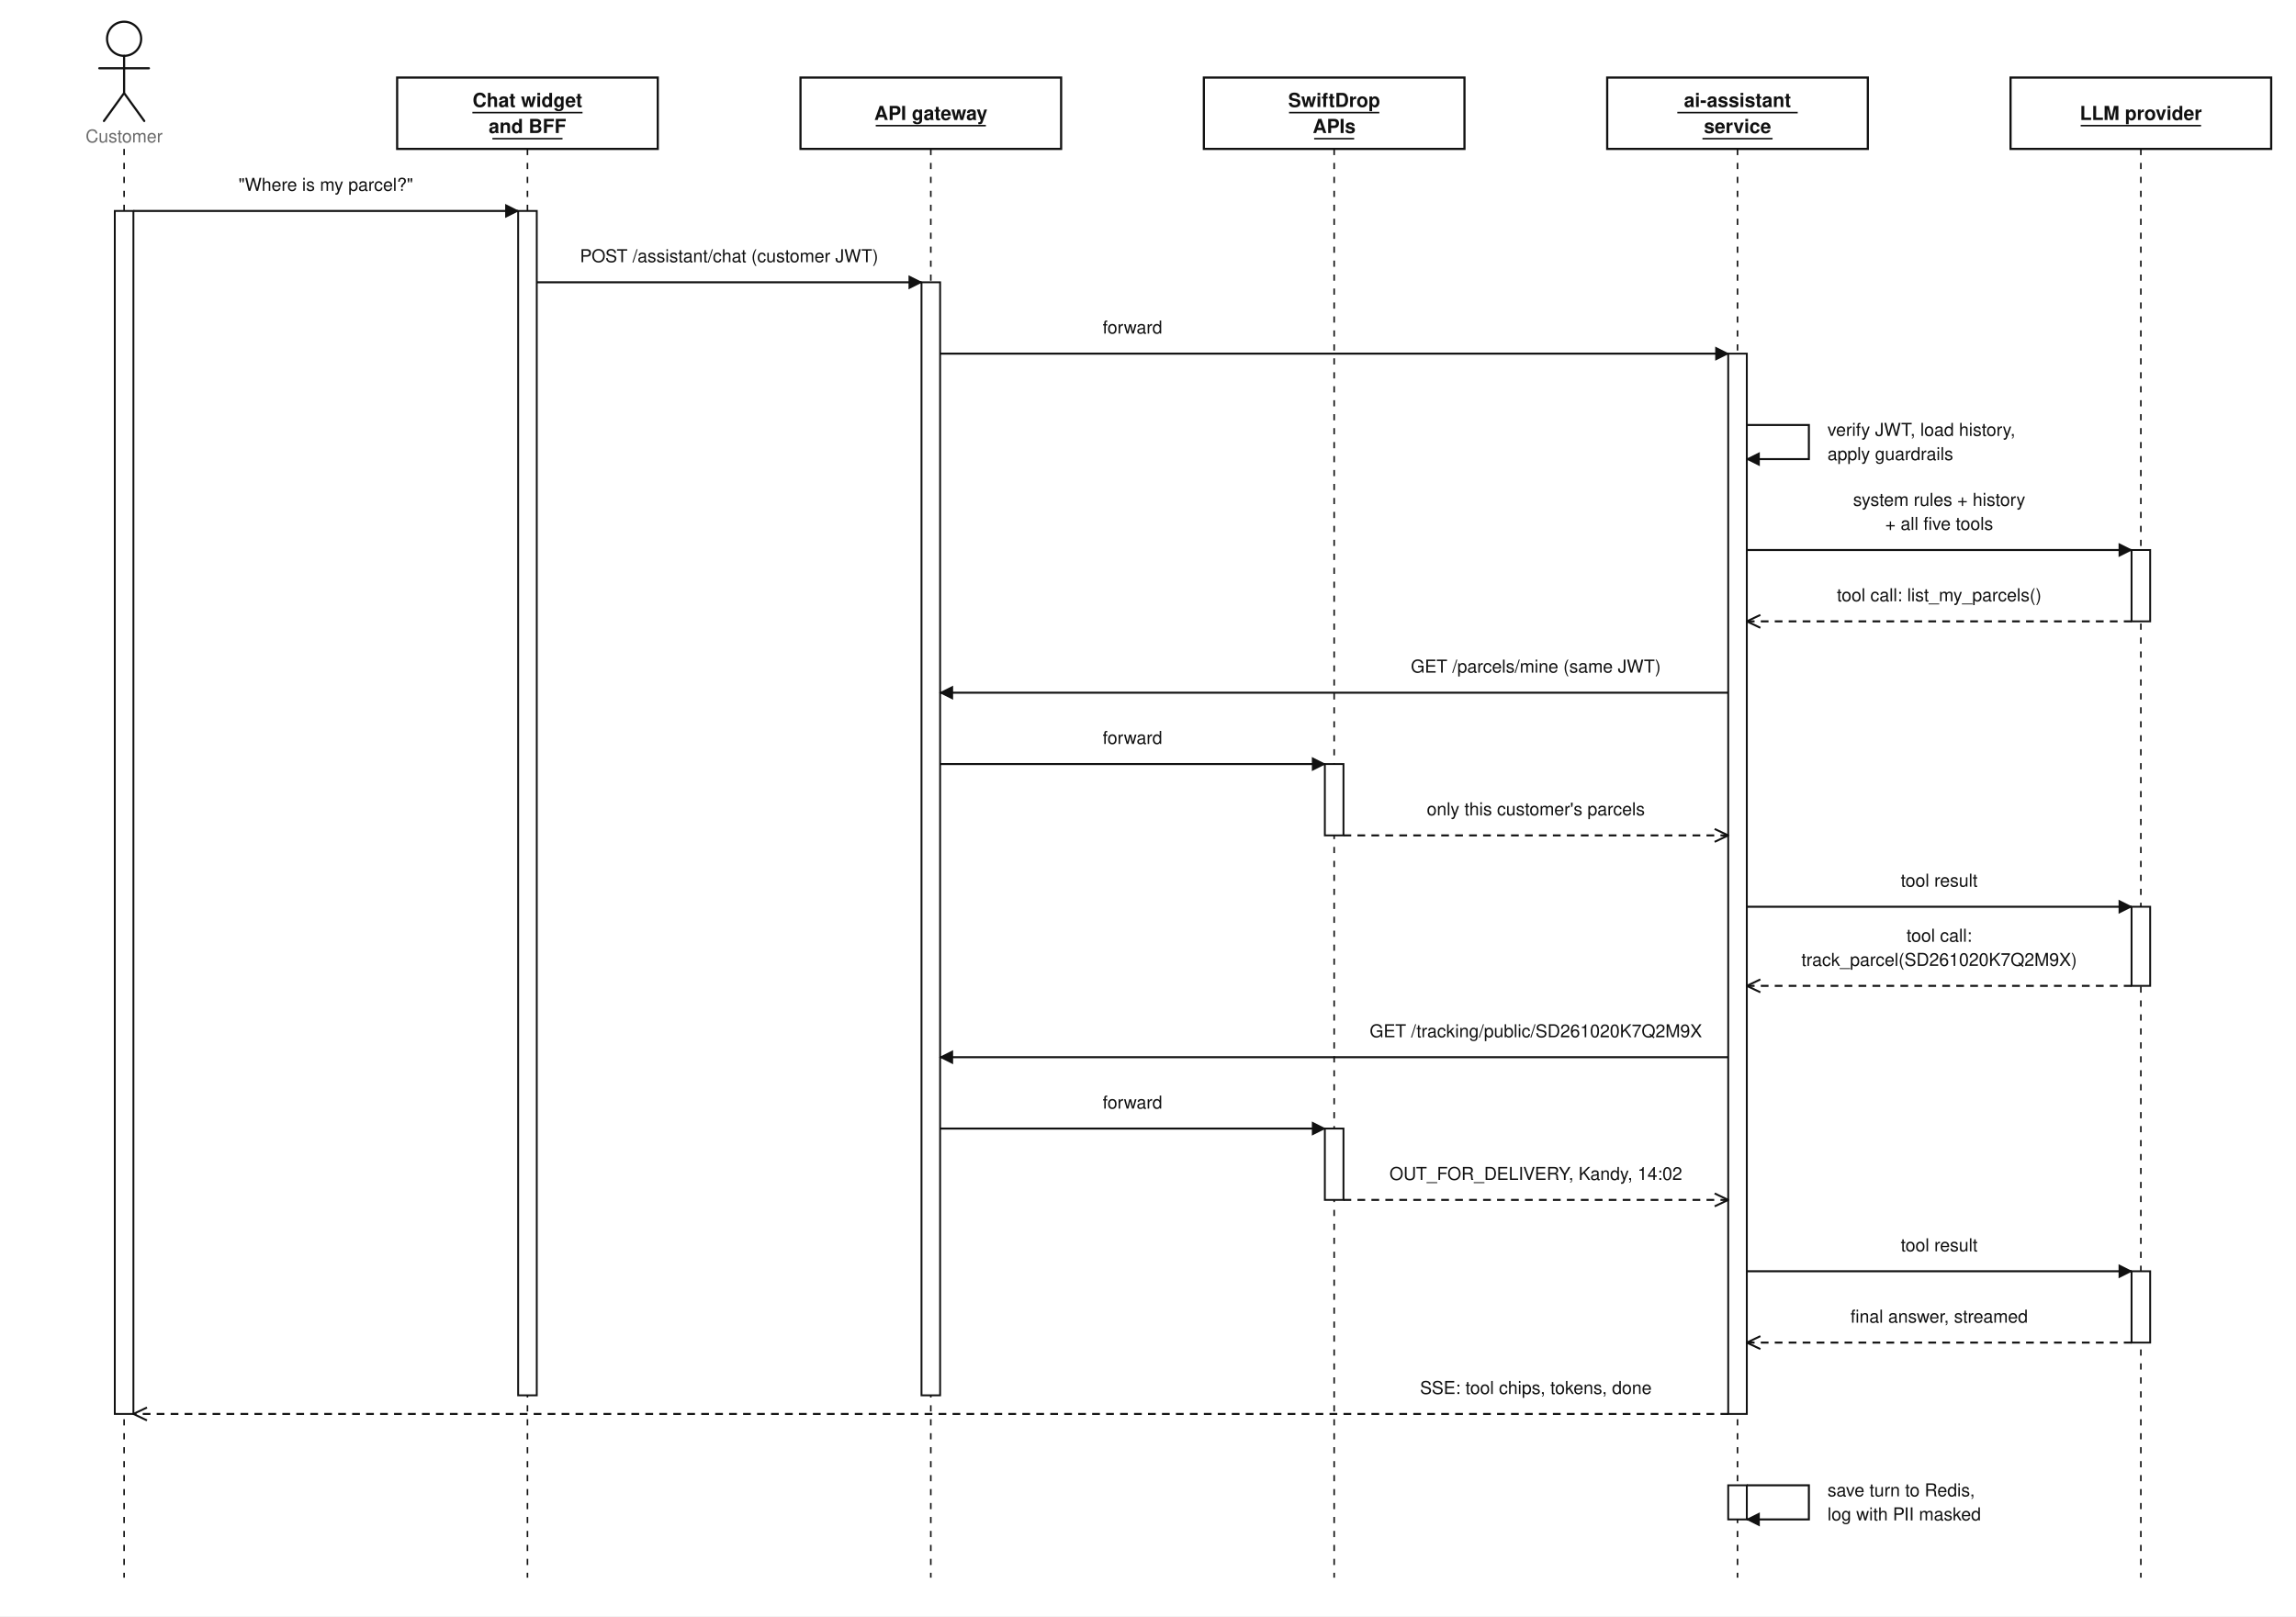
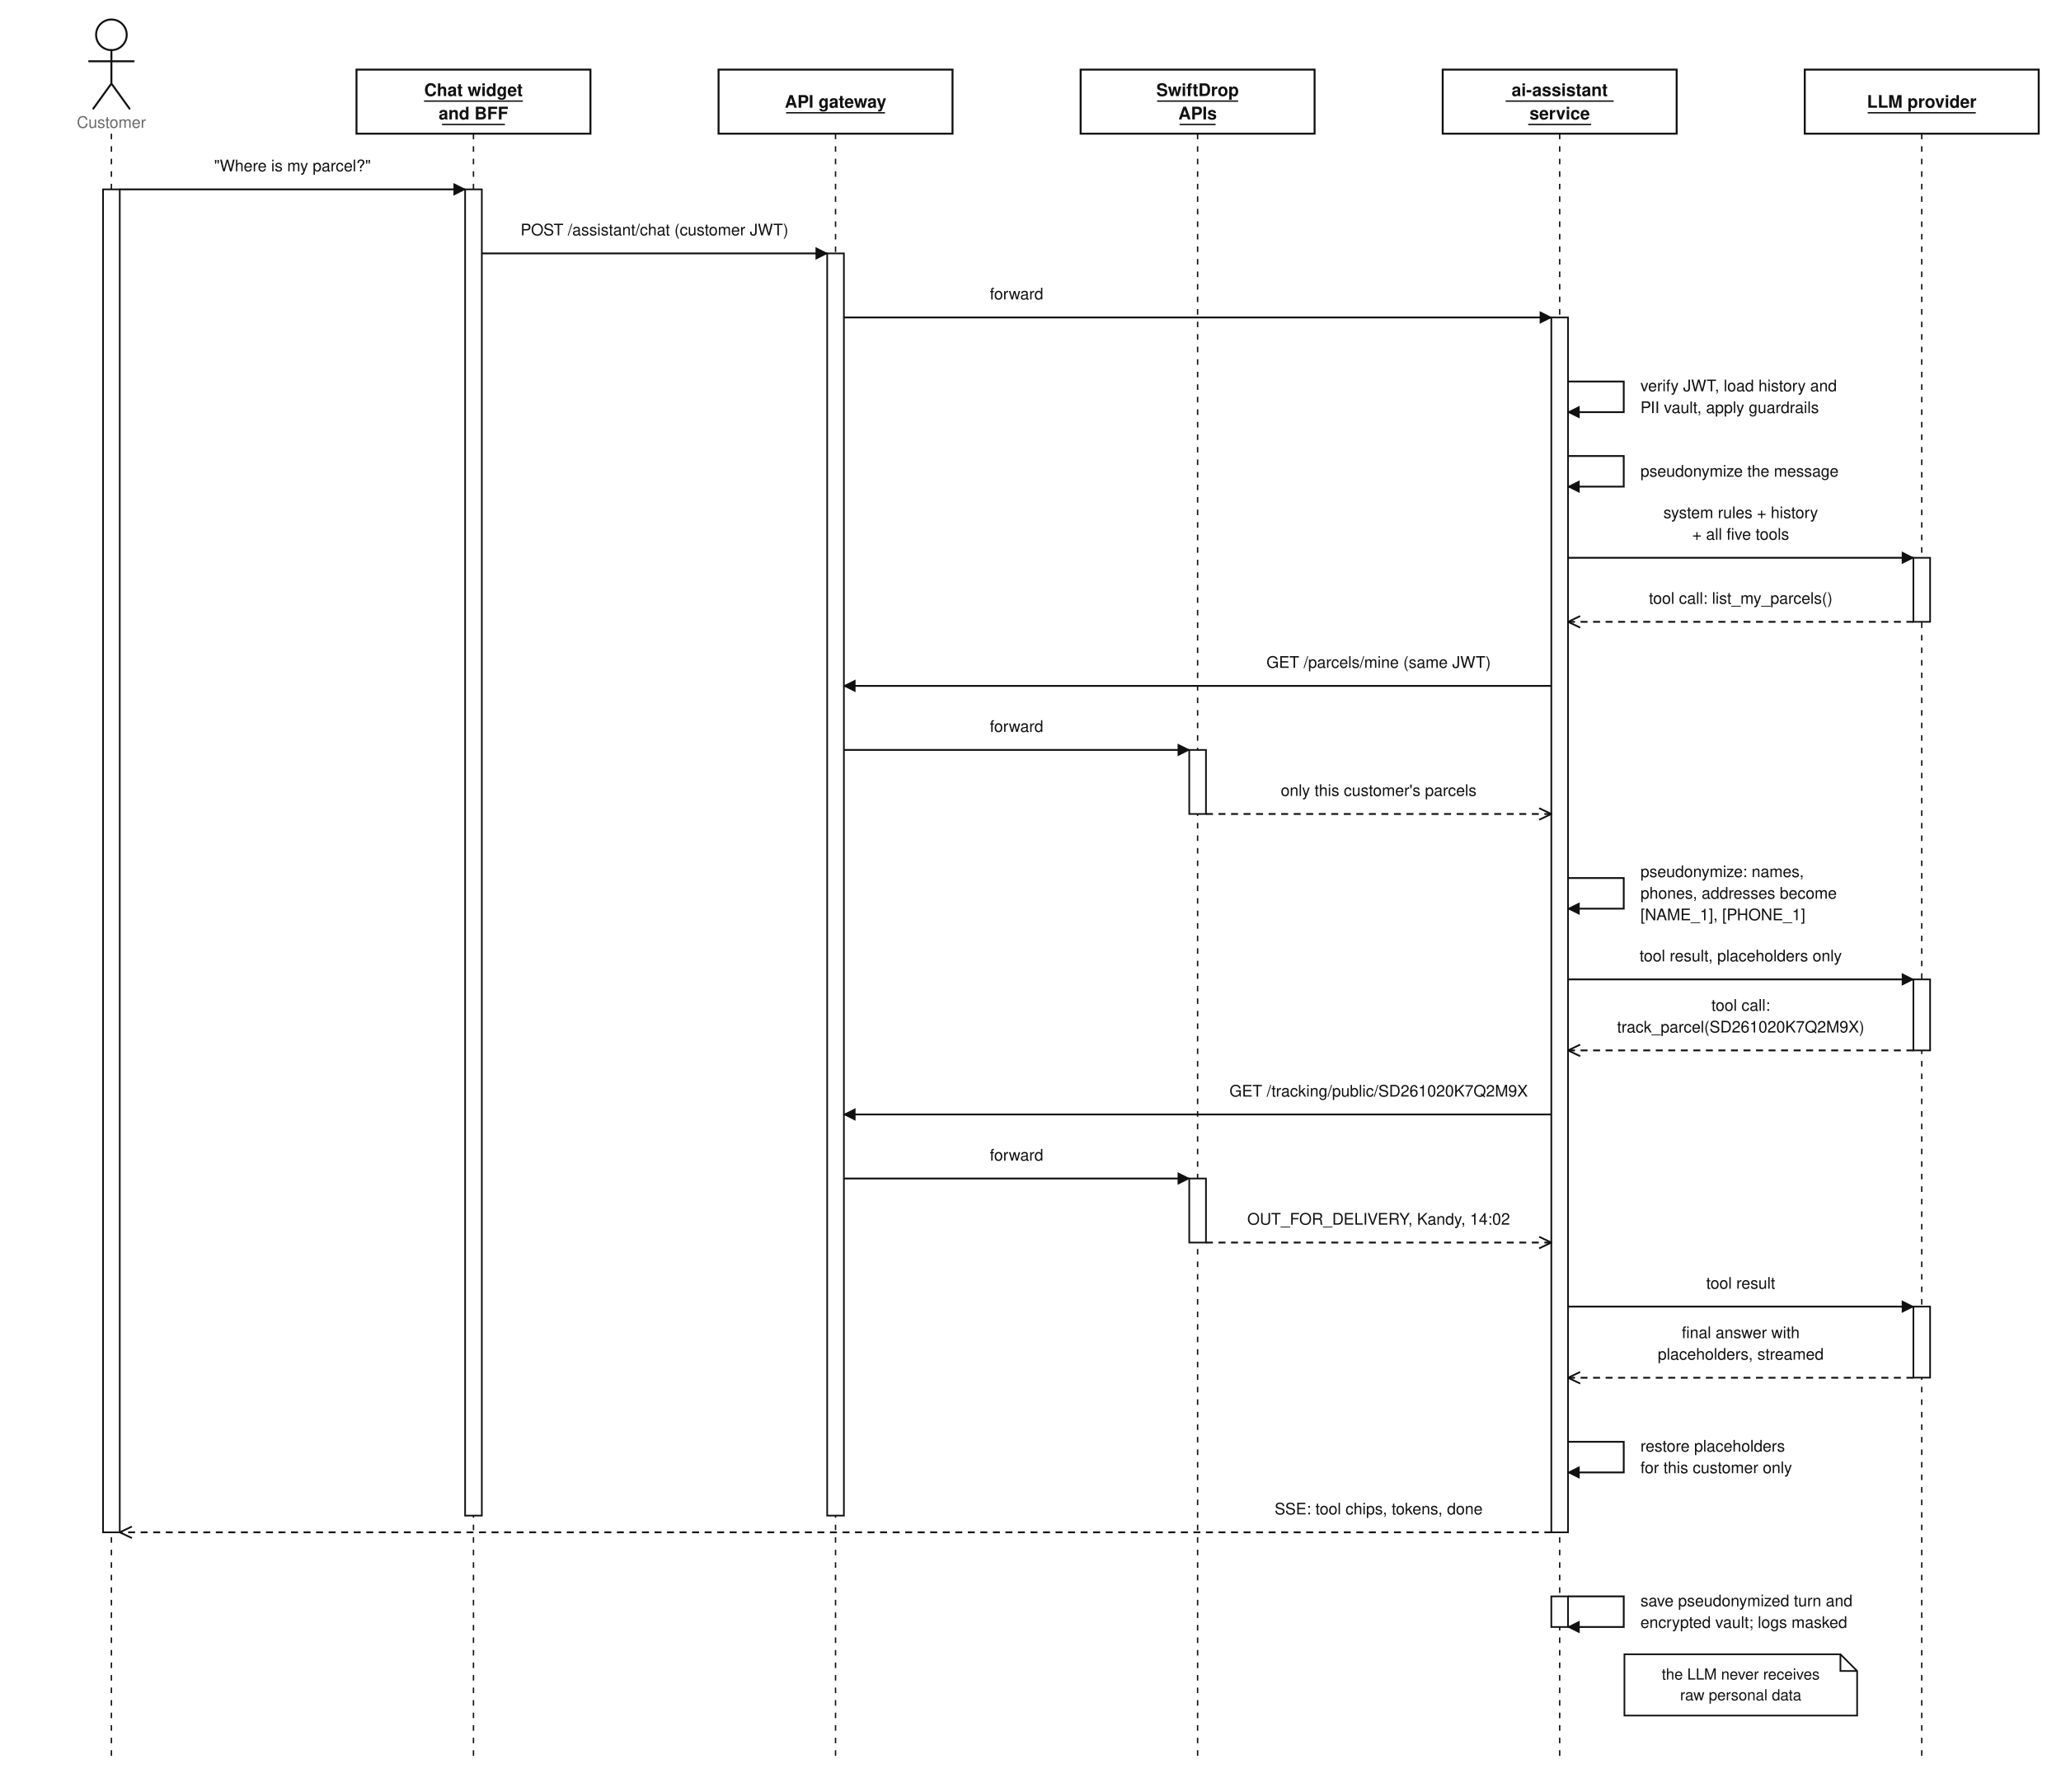
- <svg xmlns="http://www.w3.org/2000/svg" viewBox="0 0 1480 1042" width="1480" height="1042" role="img" aria-label="Sequence: Where is my parcel, for a signed-in customer">
+ <svg xmlns="http://www.w3.org/2000/svg" viewBox="0 0 1480 1287" width="1480" height="1287" role="img" aria-label="Sequence: Where is my parcel, for a signed-in customer">
  <defs>
    <marker id="a" viewBox="0 0 10 10" refX="9.2" refY="5" markerWidth="7" markerHeight="7" orient="auto-start-reverse">
      <path d="M0 0 L10 5 L0 10 z" fill="#111111" />
    </marker>
    <marker id="o" viewBox="0 0 10 10" refX="9.2" refY="5" markerWidth="8" markerHeight="8" orient="auto-start-reverse">
      <path d="M0.5 0.5 L9.5 5 L0.5 9.5 z" fill="#ffffff" stroke="#111111" stroke-width="1.2" />
    </marker>
    <marker id="v" viewBox="0 0 10 10" refX="9.4" refY="5" markerWidth="8" markerHeight="8" orient="auto-start-reverse">
      <path d="M1 1 L9.4 5 L1 9" fill="none" stroke="#111111" stroke-width="1.2" />
    </marker>
    <marker id="one" viewBox="0 0 16 16" refX="16" refY="8" markerWidth="16" markerHeight="16" markerUnits="userSpaceOnUse" orient="auto-start-reverse">
      <path d="M8 2 V14 M12 2 V14" fill="none" stroke="#111111" stroke-width="1.3" />
    </marker>
    <marker id="many" viewBox="0 0 16 16" refX="16" refY="8" markerWidth="16" markerHeight="16" markerUnits="userSpaceOnUse" orient="auto-start-reverse">
      <path d="M8 8 L16 1 M8 8 L16 8 M8 8 L16 15" fill="none" stroke="#111111" stroke-width="1.3" />
      <circle cx="4" cy="8" r="3" fill="#ffffff" stroke="#111111" stroke-width="1.3" />
    </marker>
    <marker id="zeroone" viewBox="0 0 16 16" refX="16" refY="8" markerWidth="16" markerHeight="16" markerUnits="userSpaceOnUse" orient="auto-start-reverse">
      <path d="M12 2 V14" fill="none" stroke="#111111" stroke-width="1.3" />
      <circle cx="5" cy="8" r="3" fill="#ffffff" stroke="#111111" stroke-width="1.3" />
    </marker>
    <marker id="od" viewBox="0 0 22 12" refX="21.5" refY="6" markerWidth="22" markerHeight="12" markerUnits="userSpaceOnUse" orient="auto-start-reverse">
      <path d="M0.5 6 L11 0.7 L21.5 6 L11 11.3 z" fill="#ffffff" stroke="#111111" stroke-width="1.2" />
    </marker>
    <marker id="fd" viewBox="0 0 22 12" refX="21.5" refY="6" markerWidth="22" markerHeight="12" markerUnits="userSpaceOnUse" orient="auto-start-reverse">
      <path d="M0.5 6 L11 0.7 L21.5 6 L11 11.3 z" fill="#111111" stroke="#111111" stroke-width="1.2" />
    </marker>
  </defs>
-   <rect width="1480" height="1042" fill="#ffffff" />
-   <line x1="80" y1="96" x2="80" y2="1017.15" stroke="#111111" stroke-width="1" stroke-dasharray="4 5" />
-   <line x1="340" y1="96" x2="340" y2="1017.15" stroke="#111111" stroke-width="1" stroke-dasharray="4 5" />
-   <line x1="600" y1="96" x2="600" y2="1017.15" stroke="#111111" stroke-width="1" stroke-dasharray="4 5" />
-   <line x1="860" y1="96" x2="860" y2="1017.15" stroke="#111111" stroke-width="1" stroke-dasharray="4 5" />
-   <line x1="1120" y1="96" x2="1120" y2="1017.15" stroke="#111111" stroke-width="1" stroke-dasharray="4 5" />
-   <line x1="1380" y1="96" x2="1380" y2="1017.15" stroke="#111111" stroke-width="1" stroke-dasharray="4 5" />
-   <rect x="74" y="136.0" width="12" height="775.6" fill="#ffffff" stroke="#111111" stroke-width="1.2" />
-   <rect x="334" y="136.0" width="12" height="763.6" fill="#ffffff" stroke="#111111" stroke-width="1.2" />
-   <rect x="594" y="182.0" width="12" height="717.6" fill="#ffffff" stroke="#111111" stroke-width="1.2" />
-   <rect x="854" y="492.6" width="12" height="46.0" fill="#ffffff" stroke="#111111" stroke-width="1.2" />
-   <rect x="854" y="727.6" width="12" height="46.0" fill="#ffffff" stroke="#111111" stroke-width="1.2" />
-   <rect x="1114" y="228.0" width="12" height="683.6" fill="#ffffff" stroke="#111111" stroke-width="1.2" />
-   <rect x="1114" y="957.6" width="12" height="22.0" fill="#ffffff" stroke="#111111" stroke-width="1.2" />
-   <rect x="1374" y="354.6" width="12" height="46.0" fill="#ffffff" stroke="#111111" stroke-width="1.2" />
-   <rect x="1374" y="584.6" width="12" height="51.0" fill="#ffffff" stroke="#111111" stroke-width="1.2" />
-   <rect x="1374" y="819.6" width="12" height="46.0" fill="#ffffff" stroke="#111111" stroke-width="1.2" />
+   <rect width="1480" height="1287" fill="#ffffff" />
+   <line x1="80" y1="96" x2="80" y2="1262.063" stroke="#111111" stroke-width="1" stroke-dasharray="4 5" />
+   <line x1="340" y1="96" x2="340" y2="1262.063" stroke="#111111" stroke-width="1" stroke-dasharray="4 5" />
+   <line x1="600" y1="96" x2="600" y2="1262.063" stroke="#111111" stroke-width="1" stroke-dasharray="4 5" />
+   <line x1="860" y1="96" x2="860" y2="1262.063" stroke="#111111" stroke-width="1" stroke-dasharray="4 5" />
+   <line x1="1120" y1="96" x2="1120" y2="1262.063" stroke="#111111" stroke-width="1" stroke-dasharray="4 5" />
+   <line x1="1380" y1="96" x2="1380" y2="1262.063" stroke="#111111" stroke-width="1" stroke-dasharray="4 5" />
+   <rect x="74" y="136.0" width="12" height="964.5" fill="#ffffff" stroke="#111111" stroke-width="1.2" />
+   <rect x="334" y="136.0" width="12" height="952.5" fill="#ffffff" stroke="#111111" stroke-width="1.2" />
+   <rect x="594" y="182.0" width="12" height="906.5" fill="#ffffff" stroke="#111111" stroke-width="1.2" />
+   <rect x="854" y="538.6" width="12" height="46.0" fill="#ffffff" stroke="#111111" stroke-width="1.2" />
+   <rect x="854" y="846.4" width="12" height="46.0" fill="#ffffff" stroke="#111111" stroke-width="1.2" />
+   <rect x="1114" y="228.0" width="12" height="872.5" fill="#ffffff" stroke="#111111" stroke-width="1.2" />
+   <rect x="1114" y="1146.5" width="12" height="22.0" fill="#ffffff" stroke="#111111" stroke-width="1.2" />
+   <rect x="1374" y="400.6" width="12" height="46.0" fill="#ffffff" stroke="#111111" stroke-width="1.2" />
+   <rect x="1374" y="703.4" width="12" height="51.0" fill="#ffffff" stroke="#111111" stroke-width="1.2" />
+   <rect x="1374" y="938.4" width="12" height="51.0" fill="#ffffff" stroke="#111111" stroke-width="1.2" />
  <path d="M86.0 136.0 L334.0 136.0" fill="none" stroke="#111111" stroke-width="1.3" marker-end="url(#a)" />
  <path d="M346.0 182.0 L594.0 182.0" fill="none" stroke="#111111" stroke-width="1.3" marker-end="url(#a)" />
  <path d="M606.0 228.0 L1114.0 228.0" fill="none" stroke="#111111" stroke-width="1.3" marker-end="url(#a)" />
  <path d="M1126.0 274.0 L1166.0 274.0 L1166.0 296.0 L1126.0 296.0" fill="none" stroke="#111111" stroke-width="1.3" marker-end="url(#a)" />
-   <path d="M1126.0 354.6 L1374.0 354.6" fill="none" stroke="#111111" stroke-width="1.3" marker-end="url(#a)" />
-   <path d="M1374.0 400.6 L1126.0 400.6" fill="none" stroke="#111111" stroke-width="1.3" stroke-dasharray="5 4" marker-end="url(#v)" />
-   <path d="M1114.0 446.6 L606.0 446.6" fill="none" stroke="#111111" stroke-width="1.3" marker-end="url(#a)" />
-   <path d="M606.0 492.6 L854.0 492.6" fill="none" stroke="#111111" stroke-width="1.3" marker-end="url(#a)" />
-   <path d="M866.0 538.6 L1114.0 538.6" fill="none" stroke="#111111" stroke-width="1.3" stroke-dasharray="5 4" marker-end="url(#v)" />
-   <path d="M1126.0 584.6 L1374.0 584.6" fill="none" stroke="#111111" stroke-width="1.3" marker-end="url(#a)" />
-   <path d="M1374.0 635.6 L1126.0 635.6" fill="none" stroke="#111111" stroke-width="1.3" stroke-dasharray="5 4" marker-end="url(#v)" />
-   <path d="M1114.0 681.6 L606.0 681.6" fill="none" stroke="#111111" stroke-width="1.3" marker-end="url(#a)" />
-   <path d="M606.0 727.6 L854.0 727.6" fill="none" stroke="#111111" stroke-width="1.3" marker-end="url(#a)" />
-   <path d="M866.0 773.6 L1114.0 773.6" fill="none" stroke="#111111" stroke-width="1.3" stroke-dasharray="5 4" marker-end="url(#v)" />
-   <path d="M1126.0 819.6 L1374.0 819.6" fill="none" stroke="#111111" stroke-width="1.3" marker-end="url(#a)" />
-   <path d="M1374.0 865.6 L1126.0 865.6" fill="none" stroke="#111111" stroke-width="1.3" stroke-dasharray="5 4" marker-end="url(#v)" />
-   <path d="M1114.0 911.6 L86.0 911.6" fill="none" stroke="#111111" stroke-width="1.3" stroke-dasharray="5 4" marker-end="url(#v)" />
-   <path d="M1126.0 957.6 L1166.0 957.6 L1166.0 979.6 L1126.0 979.6" fill="none" stroke="#111111" stroke-width="1.3" marker-end="url(#a)" />
+   <path d="M1126.0 327.5 L1166.0 327.5 L1166.0 349.5 L1126.0 349.5" fill="none" stroke="#111111" stroke-width="1.3" marker-end="url(#a)" />
+   <path d="M1126.0 400.6 L1374.0 400.6" fill="none" stroke="#111111" stroke-width="1.3" marker-end="url(#a)" />
+   <path d="M1374.0 446.6 L1126.0 446.6" fill="none" stroke="#111111" stroke-width="1.3" stroke-dasharray="5 4" marker-end="url(#v)" />
+   <path d="M1114.0 492.6 L606.0 492.6" fill="none" stroke="#111111" stroke-width="1.3" marker-end="url(#a)" />
+   <path d="M606.0 538.6 L854.0 538.6" fill="none" stroke="#111111" stroke-width="1.3" marker-end="url(#a)" />
+   <path d="M866.0 584.6 L1114.0 584.6" fill="none" stroke="#111111" stroke-width="1.3" stroke-dasharray="5 4" marker-end="url(#v)" />
+   <path d="M1126.0 630.6 L1166.0 630.6 L1166.0 652.6 L1126.0 652.6" fill="none" stroke="#111111" stroke-width="1.3" marker-end="url(#a)" />
+   <path d="M1126.0 703.4 L1374.0 703.4" fill="none" stroke="#111111" stroke-width="1.3" marker-end="url(#a)" />
+   <path d="M1374.0 754.4 L1126.0 754.4" fill="none" stroke="#111111" stroke-width="1.3" stroke-dasharray="5 4" marker-end="url(#v)" />
+   <path d="M1114.0 800.4 L606.0 800.4" fill="none" stroke="#111111" stroke-width="1.3" marker-end="url(#a)" />
+   <path d="M606.0 846.4 L854.0 846.4" fill="none" stroke="#111111" stroke-width="1.3" marker-end="url(#a)" />
+   <path d="M866.0 892.4 L1114.0 892.4" fill="none" stroke="#111111" stroke-width="1.3" stroke-dasharray="5 4" marker-end="url(#v)" />
+   <path d="M1126.0 938.4 L1374.0 938.4" fill="none" stroke="#111111" stroke-width="1.3" marker-end="url(#a)" />
+   <path d="M1374.0 989.5 L1126.0 989.5" fill="none" stroke="#111111" stroke-width="1.3" stroke-dasharray="5 4" marker-end="url(#v)" />
+   <path d="M1126.0 1035.5 L1166.0 1035.5 L1166.0 1057.5 L1126.0 1057.5" fill="none" stroke="#111111" stroke-width="1.3" marker-end="url(#a)" />
+   <path d="M1114.0 1100.5 L86.0 1100.5" fill="none" stroke="#111111" stroke-width="1.3" stroke-dasharray="5 4" marker-end="url(#v)" />
+   <path d="M1126.0 1146.5 L1166.0 1146.5 L1166.0 1168.5 L1126.0 1168.5" fill="none" stroke="#111111" stroke-width="1.3" marker-end="url(#a)" />
  <circle cx="80" cy="25" r="11" fill="#ffffff" stroke="#111111" stroke-width="1.4" />
  <path d="M80 36 V60 M64 44 H96 M80 60 l-13 18 M80 60 l13 18" fill="none" stroke="#111111" stroke-width="1.4" stroke-linecap="round" />
  <text x="80.0" y="88.0" font-size="11.5" font-weight="400" fill="#6b6b6b" text-anchor="middle" dominant-baseline="middle" font-family="Segoe UI, Helvetica Neue, Helvetica, Arial, sans-serif">Customer</text>
  <rect x="256.0" y="50" width="168" height="46" fill="#ffffff" stroke="#111111" stroke-width="1.4" />
  <text x="340.0" y="64.6" font-size="12.5" font-weight="600" fill="#111111" text-anchor="middle" dominant-baseline="middle" font-family="Segoe UI, Helvetica Neue, Helvetica, Arial, sans-serif">Chat widget</text>
  <text x="340.0" y="81.4" font-size="12.5" font-weight="600" fill="#111111" text-anchor="middle" dominant-baseline="middle" font-family="Segoe UI, Helvetica Neue, Helvetica, Arial, sans-serif">and BFF</text>
  <line x1="304.5" y1="72.6" x2="375.5" y2="72.6" stroke="#111111" stroke-width="1" />
  <line x1="317.4" y1="89.4" x2="362.6" y2="89.4" stroke="#111111" stroke-width="1" />
  <rect x="516.0" y="50" width="168" height="46" fill="#ffffff" stroke="#111111" stroke-width="1.4" />
  <text x="600.0" y="73.0" font-size="12.5" font-weight="600" fill="#111111" text-anchor="middle" dominant-baseline="middle" font-family="Segoe UI, Helvetica Neue, Helvetica, Arial, sans-serif">API gateway</text>
  <line x1="564.5" y1="81.0" x2="635.5" y2="81.0" stroke="#111111" stroke-width="1" />
  <rect x="776.0" y="50" width="168" height="46" fill="#ffffff" stroke="#111111" stroke-width="1.4" />
  <text x="860.0" y="64.6" font-size="12.5" font-weight="600" fill="#111111" text-anchor="middle" dominant-baseline="middle" font-family="Segoe UI, Helvetica Neue, Helvetica, Arial, sans-serif">SwiftDrop</text>
  <text x="860.0" y="81.4" font-size="12.5" font-weight="600" fill="#111111" text-anchor="middle" dominant-baseline="middle" font-family="Segoe UI, Helvetica Neue, Helvetica, Arial, sans-serif">APIs</text>
  <line x1="830.9" y1="72.6" x2="889.1" y2="72.6" stroke="#111111" stroke-width="1" />
  <line x1="847.1" y1="89.4" x2="872.9" y2="89.4" stroke="#111111" stroke-width="1" />
  <rect x="1036.0" y="50" width="168" height="46" fill="#ffffff" stroke="#111111" stroke-width="1.4" />
  <text x="1120.0" y="64.6" font-size="12.5" font-weight="600" fill="#111111" text-anchor="middle" dominant-baseline="middle" font-family="Segoe UI, Helvetica Neue, Helvetica, Arial, sans-serif">ai-assistant</text>
  <text x="1120.0" y="81.4" font-size="12.5" font-weight="600" fill="#111111" text-anchor="middle" dominant-baseline="middle" font-family="Segoe UI, Helvetica Neue, Helvetica, Arial, sans-serif">service</text>
  <line x1="1081.2" y1="72.6" x2="1158.8" y2="72.6" stroke="#111111" stroke-width="1" />
  <line x1="1097.4" y1="89.4" x2="1142.6" y2="89.4" stroke="#111111" stroke-width="1" />
  <rect x="1296.0" y="50" width="168" height="46" fill="#ffffff" stroke="#111111" stroke-width="1.4" />
  <text x="1380.0" y="73.0" font-size="12.5" font-weight="600" fill="#111111" text-anchor="middle" dominant-baseline="middle" font-family="Segoe UI, Helvetica Neue, Helvetica, Arial, sans-serif">LLM provider</text>
  <line x1="1341.2" y1="81.0" x2="1418.8" y2="81.0" stroke="#111111" stroke-width="1" />
  <rect x="141.2" y="108.5" width="137.6" height="21.5" fill="#ffffff" />
  <text x="210.0" y="119.2" font-size="11.5" font-weight="400" fill="#111111" text-anchor="middle" dominant-baseline="middle" font-family="Segoe UI, Helvetica Neue, Helvetica, Arial, sans-serif">"Where is my parcel?"</text>
  <rect x="359.4" y="154.5" width="221.3" height="21.5" fill="#ffffff" />
  <text x="470.0" y="165.2" font-size="11.5" font-weight="400" fill="#111111" text-anchor="middle" dominant-baseline="middle" font-family="Segoe UI, Helvetica Neue, Helvetica, Arial, sans-serif">POST /assistant/chat (customer JWT)</text>
  <rect x="703.1" y="200.5" width="53.9" height="21.5" fill="#ffffff" />
  <text x="730.0" y="211.2" font-size="11.5" font-weight="400" fill="#111111" text-anchor="middle" dominant-baseline="middle" font-family="Segoe UI, Helvetica Neue, Helvetica, Arial, sans-serif">forward</text>
-   <rect x="1172.0" y="266.5" width="161.5" height="37.0" fill="#ffffff" />
-   <text x="1178.0" y="277.2" font-size="11.5" font-weight="400" fill="#111111" text-anchor="start" dominant-baseline="middle" font-family="Segoe UI, Helvetica Neue, Helvetica, Arial, sans-serif">verify JWT, load history,</text>
-   <text x="1178.0" y="292.8" font-size="11.5" font-weight="400" fill="#111111" text-anchor="start" dominant-baseline="middle" font-family="Segoe UI, Helvetica Neue, Helvetica, Arial, sans-serif">apply guardrails</text>
-   <rect x="1178.2" y="311.5" width="143.6" height="37.0" fill="#ffffff" />
-   <text x="1250.0" y="322.3" font-size="11.5" font-weight="400" fill="#111111" text-anchor="middle" dominant-baseline="middle" font-family="Segoe UI, Helvetica Neue, Helvetica, Arial, sans-serif">system rules + history</text>
-   <text x="1250.0" y="337.8" font-size="11.5" font-weight="400" fill="#111111" text-anchor="middle" dominant-baseline="middle" font-family="Segoe UI, Helvetica Neue, Helvetica, Arial, sans-serif">+ all five tools</text>
-   <rect x="1160.3" y="373.1" width="179.4" height="21.5" fill="#ffffff" />
-   <text x="1250.0" y="383.8" font-size="11.5" font-weight="400" fill="#111111" text-anchor="middle" dominant-baseline="middle" font-family="Segoe UI, Helvetica Neue, Helvetica, Arial, sans-serif">tool call: list_my_parcels()</text>
-   <rect x="900.3" y="419.1" width="179.4" height="21.5" fill="#ffffff" />
-   <text x="990.0" y="429.8" font-size="11.5" font-weight="400" fill="#111111" text-anchor="middle" dominant-baseline="middle" font-family="Segoe UI, Helvetica Neue, Helvetica, Arial, sans-serif">GET /parcels/mine (same JWT)</text>
-   <rect x="703.1" y="465.1" width="53.9" height="21.5" fill="#ffffff" />
-   <text x="730.0" y="475.8" font-size="11.5" font-weight="400" fill="#111111" text-anchor="middle" dominant-baseline="middle" font-family="Segoe UI, Helvetica Neue, Helvetica, Arial, sans-serif">forward</text>
-   <rect x="900.3" y="511.1" width="179.4" height="21.5" fill="#ffffff" />
-   <text x="990.0" y="521.8" font-size="11.5" font-weight="400" fill="#111111" text-anchor="middle" dominant-baseline="middle" font-family="Segoe UI, Helvetica Neue, Helvetica, Arial, sans-serif">only this customer's parcels</text>
-   <rect x="1211.1" y="557.0" width="77.8" height="21.5" fill="#ffffff" />
-   <text x="1250.0" y="567.8" font-size="11.5" font-weight="400" fill="#111111" text-anchor="middle" dominant-baseline="middle" font-family="Segoe UI, Helvetica Neue, Helvetica, Arial, sans-serif">tool result</text>
-   <rect x="1157.3" y="592.6" width="185.4" height="37.0" fill="#ffffff" />
-   <text x="1250.0" y="603.3" font-size="11.5" font-weight="400" fill="#111111" text-anchor="middle" dominant-baseline="middle" font-family="Segoe UI, Helvetica Neue, Helvetica, Arial, sans-serif">tool call:</text>
-   <text x="1250.0" y="618.9" font-size="11.5" font-weight="400" fill="#111111" text-anchor="middle" dominant-baseline="middle" font-family="Segoe UI, Helvetica Neue, Helvetica, Arial, sans-serif">track_parcel(SD261020K7Q2M9X)</text>
-   <rect x="876.4" y="654.1" width="227.3" height="21.5" fill="#ffffff" />
-   <text x="990.0" y="664.9" font-size="11.5" font-weight="400" fill="#111111" text-anchor="middle" dominant-baseline="middle" font-family="Segoe UI, Helvetica Neue, Helvetica, Arial, sans-serif">GET /tracking/public/SD261020K7Q2M9X</text>
-   <rect x="703.1" y="700.1" width="53.9" height="21.5" fill="#ffffff" />
-   <text x="730.0" y="710.9" font-size="11.5" font-weight="400" fill="#111111" text-anchor="middle" dominant-baseline="middle" font-family="Segoe UI, Helvetica Neue, Helvetica, Arial, sans-serif">forward</text>
-   <rect x="894.3" y="746.1" width="191.4" height="21.5" fill="#ffffff" />
-   <text x="990.0" y="756.9" font-size="11.5" font-weight="400" fill="#111111" text-anchor="middle" dominant-baseline="middle" font-family="Segoe UI, Helvetica Neue, Helvetica, Arial, sans-serif">OUT_FOR_DELIVERY, Kandy, 14:02</text>
-   <rect x="1211.1" y="792.1" width="77.8" height="21.5" fill="#ffffff" />
-   <text x="1250.0" y="802.9" font-size="11.5" font-weight="400" fill="#111111" text-anchor="middle" dominant-baseline="middle" font-family="Segoe UI, Helvetica Neue, Helvetica, Arial, sans-serif">tool result</text>
-   <rect x="1178.2" y="838.1" width="143.6" height="21.5" fill="#ffffff" />
-   <text x="1250.0" y="848.9" font-size="11.5" font-weight="400" fill="#111111" text-anchor="middle" dominant-baseline="middle" font-family="Segoe UI, Helvetica Neue, Helvetica, Arial, sans-serif">final answer, streamed</text>
-   <rect x="897.3" y="884.1" width="185.4" height="21.5" fill="#ffffff" />
-   <text x="990.0" y="894.9" font-size="11.5" font-weight="400" fill="#111111" text-anchor="middle" dominant-baseline="middle" font-family="Segoe UI, Helvetica Neue, Helvetica, Arial, sans-serif">SSE: tool chips, tokens, done</text>
-   <rect x="1172.0" y="950.1" width="125.6" height="37.0" fill="#ffffff" />
-   <text x="1178.0" y="960.9" font-size="11.5" font-weight="400" fill="#111111" text-anchor="start" dominant-baseline="middle" font-family="Segoe UI, Helvetica Neue, Helvetica, Arial, sans-serif">save turn to Redis,</text>
-   <text x="1178.0" y="976.4" font-size="11.5" font-weight="400" fill="#111111" text-anchor="start" dominant-baseline="middle" font-family="Segoe UI, Helvetica Neue, Helvetica, Arial, sans-serif">log with PII masked</text>
+   <rect x="1172.0" y="266.5" width="179.4" height="37.0" fill="#ffffff" />
+   <text x="1178.0" y="277.2" font-size="11.5" font-weight="400" fill="#111111" text-anchor="start" dominant-baseline="middle" font-family="Segoe UI, Helvetica Neue, Helvetica, Arial, sans-serif">verify JWT, load history and</text>
+   <text x="1178.0" y="292.8" font-size="11.5" font-weight="400" fill="#111111" text-anchor="start" dominant-baseline="middle" font-family="Segoe UI, Helvetica Neue, Helvetica, Arial, sans-serif">PII vault, apply guardrails</text>
+   <rect x="1172.0" y="327.8" width="155.5" height="21.5" fill="#ffffff" />
+   <text x="1178.0" y="338.5" font-size="11.5" font-weight="400" fill="#111111" text-anchor="start" dominant-baseline="middle" font-family="Segoe UI, Helvetica Neue, Helvetica, Arial, sans-serif">pseudonymize the message</text>
+   <rect x="1178.2" y="357.5" width="143.6" height="37.0" fill="#ffffff" />
+   <text x="1250.0" y="368.3" font-size="11.5" font-weight="400" fill="#111111" text-anchor="middle" dominant-baseline="middle" font-family="Segoe UI, Helvetica Neue, Helvetica, Arial, sans-serif">system rules + history</text>
+   <text x="1250.0" y="383.8" font-size="11.5" font-weight="400" fill="#111111" text-anchor="middle" dominant-baseline="middle" font-family="Segoe UI, Helvetica Neue, Helvetica, Arial, sans-serif">+ all five tools</text>
+   <rect x="1160.3" y="419.1" width="179.4" height="21.5" fill="#ffffff" />
+   <text x="1250.0" y="429.8" font-size="11.5" font-weight="400" fill="#111111" text-anchor="middle" dominant-baseline="middle" font-family="Segoe UI, Helvetica Neue, Helvetica, Arial, sans-serif">tool call: list_my_parcels()</text>
+   <rect x="900.3" y="465.1" width="179.4" height="21.5" fill="#ffffff" />
+   <text x="990.0" y="475.8" font-size="11.5" font-weight="400" fill="#111111" text-anchor="middle" dominant-baseline="middle" font-family="Segoe UI, Helvetica Neue, Helvetica, Arial, sans-serif">GET /parcels/mine (same JWT)</text>
+   <rect x="703.1" y="511.1" width="53.9" height="21.5" fill="#ffffff" />
+   <text x="730.0" y="521.8" font-size="11.5" font-weight="400" fill="#111111" text-anchor="middle" dominant-baseline="middle" font-family="Segoe UI, Helvetica Neue, Helvetica, Arial, sans-serif">forward</text>
+   <rect x="900.3" y="557.0" width="179.4" height="21.5" fill="#ffffff" />
+   <text x="990.0" y="567.8" font-size="11.5" font-weight="400" fill="#111111" text-anchor="middle" dominant-baseline="middle" font-family="Segoe UI, Helvetica Neue, Helvetica, Arial, sans-serif">only this customer's parcels</text>
+   <rect x="1172.0" y="615.3" width="155.5" height="52.6" fill="#ffffff" />
+   <text x="1178.0" y="626.1" font-size="11.5" font-weight="400" fill="#111111" text-anchor="start" dominant-baseline="middle" font-family="Segoe UI, Helvetica Neue, Helvetica, Arial, sans-serif">pseudonymize: names,</text>
+   <text x="1178.0" y="641.6" font-size="11.5" font-weight="400" fill="#111111" text-anchor="start" dominant-baseline="middle" font-family="Segoe UI, Helvetica Neue, Helvetica, Arial, sans-serif">phones, addresses become</text>
+   <text x="1178.0" y="657.1" font-size="11.5" font-weight="400" fill="#111111" text-anchor="start" dominant-baseline="middle" font-family="Segoe UI, Helvetica Neue, Helvetica, Arial, sans-serif">[NAME_1], [PHONE_1]</text>
+   <rect x="1154.3" y="675.9" width="191.4" height="21.5" fill="#ffffff" />
+   <text x="1250.0" y="686.6" font-size="11.5" font-weight="400" fill="#111111" text-anchor="middle" dominant-baseline="middle" font-family="Segoe UI, Helvetica Neue, Helvetica, Arial, sans-serif">tool result, placeholders only</text>
+   <rect x="1157.3" y="711.4" width="185.4" height="37.0" fill="#ffffff" />
+   <text x="1250.0" y="722.1" font-size="11.5" font-weight="400" fill="#111111" text-anchor="middle" dominant-baseline="middle" font-family="Segoe UI, Helvetica Neue, Helvetica, Arial, sans-serif">tool call:</text>
+   <text x="1250.0" y="737.7" font-size="11.5" font-weight="400" fill="#111111" text-anchor="middle" dominant-baseline="middle" font-family="Segoe UI, Helvetica Neue, Helvetica, Arial, sans-serif">track_parcel(SD261020K7Q2M9X)</text>
+   <rect x="876.4" y="772.9" width="227.3" height="21.5" fill="#ffffff" />
+   <text x="990.0" y="783.7" font-size="11.5" font-weight="400" fill="#111111" text-anchor="middle" dominant-baseline="middle" font-family="Segoe UI, Helvetica Neue, Helvetica, Arial, sans-serif">GET /tracking/public/SD261020K7Q2M9X</text>
+   <rect x="703.1" y="818.9" width="53.9" height="21.5" fill="#ffffff" />
+   <text x="730.0" y="829.7" font-size="11.5" font-weight="400" fill="#111111" text-anchor="middle" dominant-baseline="middle" font-family="Segoe UI, Helvetica Neue, Helvetica, Arial, sans-serif">forward</text>
+   <rect x="894.3" y="864.9" width="191.4" height="21.5" fill="#ffffff" />
+   <text x="990.0" y="875.7" font-size="11.5" font-weight="400" fill="#111111" text-anchor="middle" dominant-baseline="middle" font-family="Segoe UI, Helvetica Neue, Helvetica, Arial, sans-serif">OUT_FOR_DELIVERY, Kandy, 14:02</text>
+   <rect x="1211.1" y="910.9" width="77.8" height="21.5" fill="#ffffff" />
+   <text x="1250.0" y="921.7" font-size="11.5" font-weight="400" fill="#111111" text-anchor="middle" dominant-baseline="middle" font-family="Segoe UI, Helvetica Neue, Helvetica, Arial, sans-serif">tool result</text>
+   <rect x="1178.2" y="946.4" width="143.6" height="37.0" fill="#ffffff" />
+   <text x="1250.0" y="957.2" font-size="11.5" font-weight="400" fill="#111111" text-anchor="middle" dominant-baseline="middle" font-family="Segoe UI, Helvetica Neue, Helvetica, Arial, sans-serif">final answer with</text>
+   <text x="1250.0" y="972.7" font-size="11.5" font-weight="400" fill="#111111" text-anchor="middle" dominant-baseline="middle" font-family="Segoe UI, Helvetica Neue, Helvetica, Arial, sans-serif">placeholders, streamed</text>
+   <rect x="1172.0" y="1028.0" width="143.6" height="37.0" fill="#ffffff" />
+   <text x="1178.0" y="1038.7" font-size="11.5" font-weight="400" fill="#111111" text-anchor="start" dominant-baseline="middle" font-family="Segoe UI, Helvetica Neue, Helvetica, Arial, sans-serif">restore placeholders</text>
+   <text x="1178.0" y="1054.2" font-size="11.5" font-weight="400" fill="#111111" text-anchor="start" dominant-baseline="middle" font-family="Segoe UI, Helvetica Neue, Helvetica, Arial, sans-serif">for this customer only</text>
+   <rect x="897.3" y="1073.0" width="185.4" height="21.5" fill="#ffffff" />
+   <text x="990.0" y="1083.8" font-size="11.5" font-weight="400" fill="#111111" text-anchor="middle" dominant-baseline="middle" font-family="Segoe UI, Helvetica Neue, Helvetica, Arial, sans-serif">SSE: tool chips, tokens, done</text>
+   <rect x="1172.0" y="1139.0" width="179.4" height="37.0" fill="#ffffff" />
+   <text x="1178.0" y="1149.8" font-size="11.5" font-weight="400" fill="#111111" text-anchor="start" dominant-baseline="middle" font-family="Segoe UI, Helvetica Neue, Helvetica, Arial, sans-serif">save pseudonymized turn and</text>
+   <text x="1178.0" y="1165.3" font-size="11.5" font-weight="400" fill="#111111" text-anchor="start" dominant-baseline="middle" font-family="Segoe UI, Helvetica Neue, Helvetica, Arial, sans-serif">encrypted vault; logs masked</text>
+   <path d="M1166.5 1188.1 H1321.6 L1333.6 1200.1 V1232.1 H1166.5 Z" fill="#ffffff" stroke="#111111" stroke-width="1.2" />
+   <path d="M1321.6 1188.1 V1200.1 H1333.6" fill="none" stroke="#111111" stroke-width="1.2" />
+   <text x="1250.0" y="1202.6" font-size="11" font-weight="400" fill="#111111" text-anchor="middle" dominant-baseline="middle" font-family="Segoe UI, Helvetica Neue, Helvetica, Arial, sans-serif">the LLM never receives</text>
+   <text x="1250.0" y="1217.5" font-size="11" font-weight="400" fill="#111111" text-anchor="middle" dominant-baseline="middle" font-family="Segoe UI, Helvetica Neue, Helvetica, Arial, sans-serif">raw personal data</text>
</svg>
